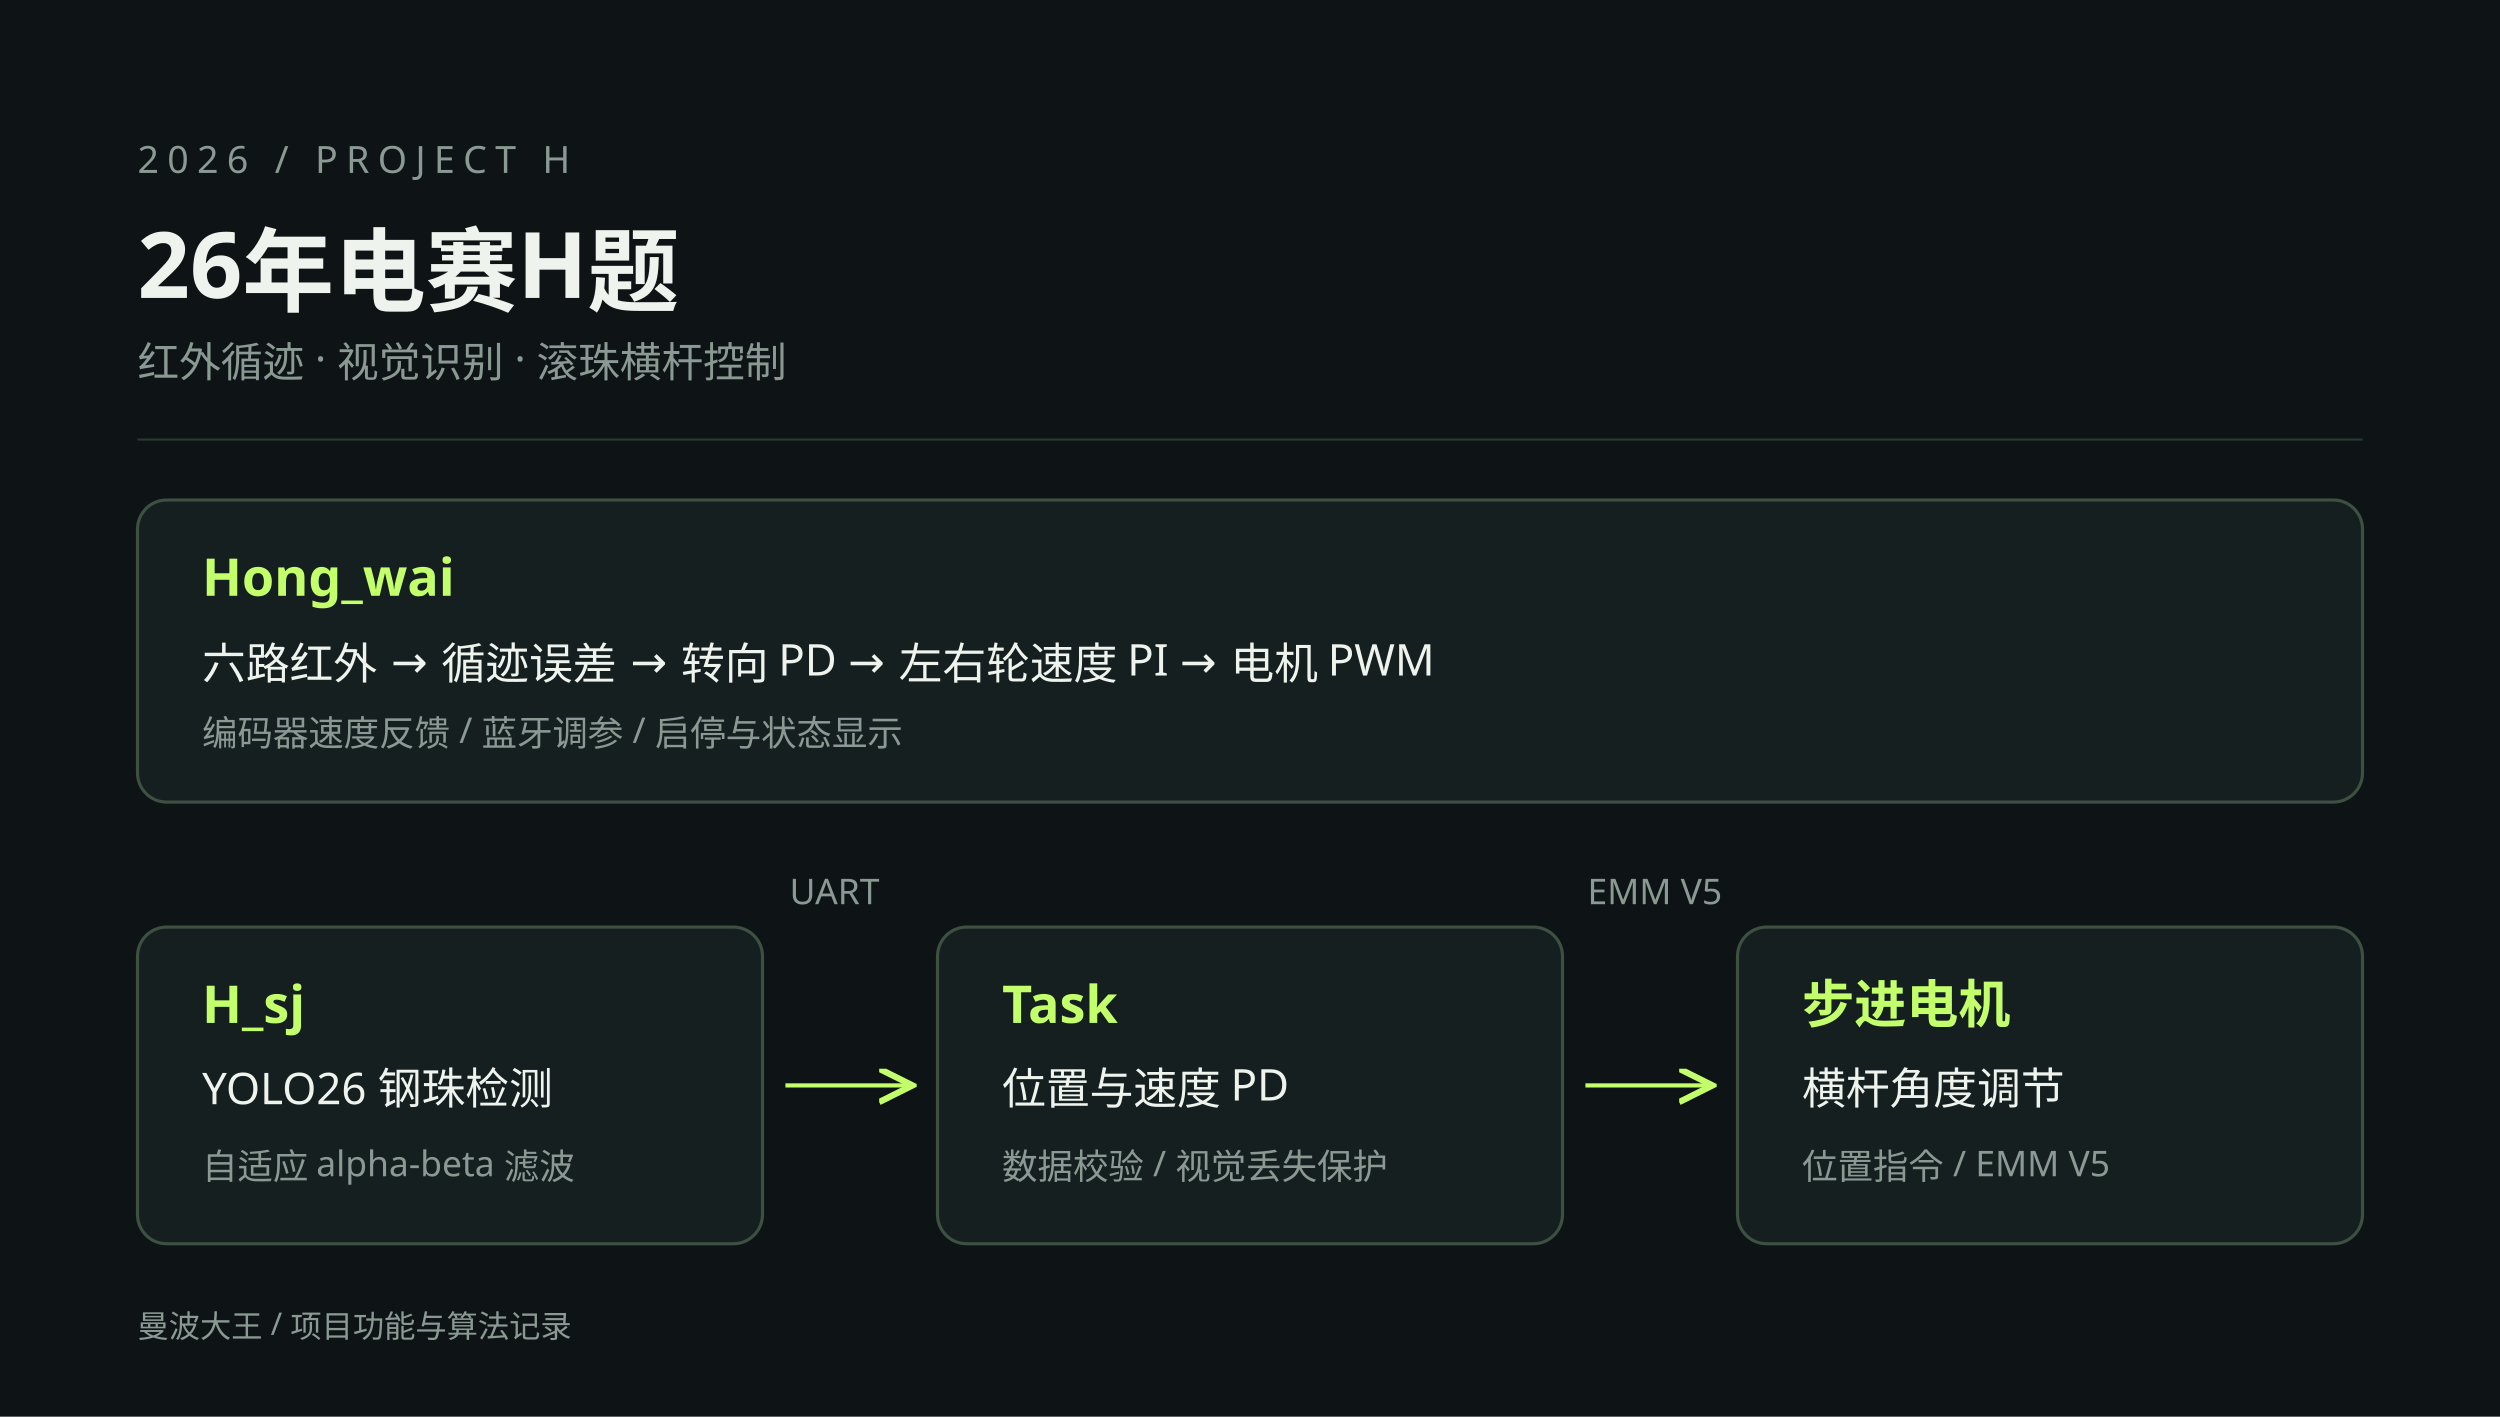
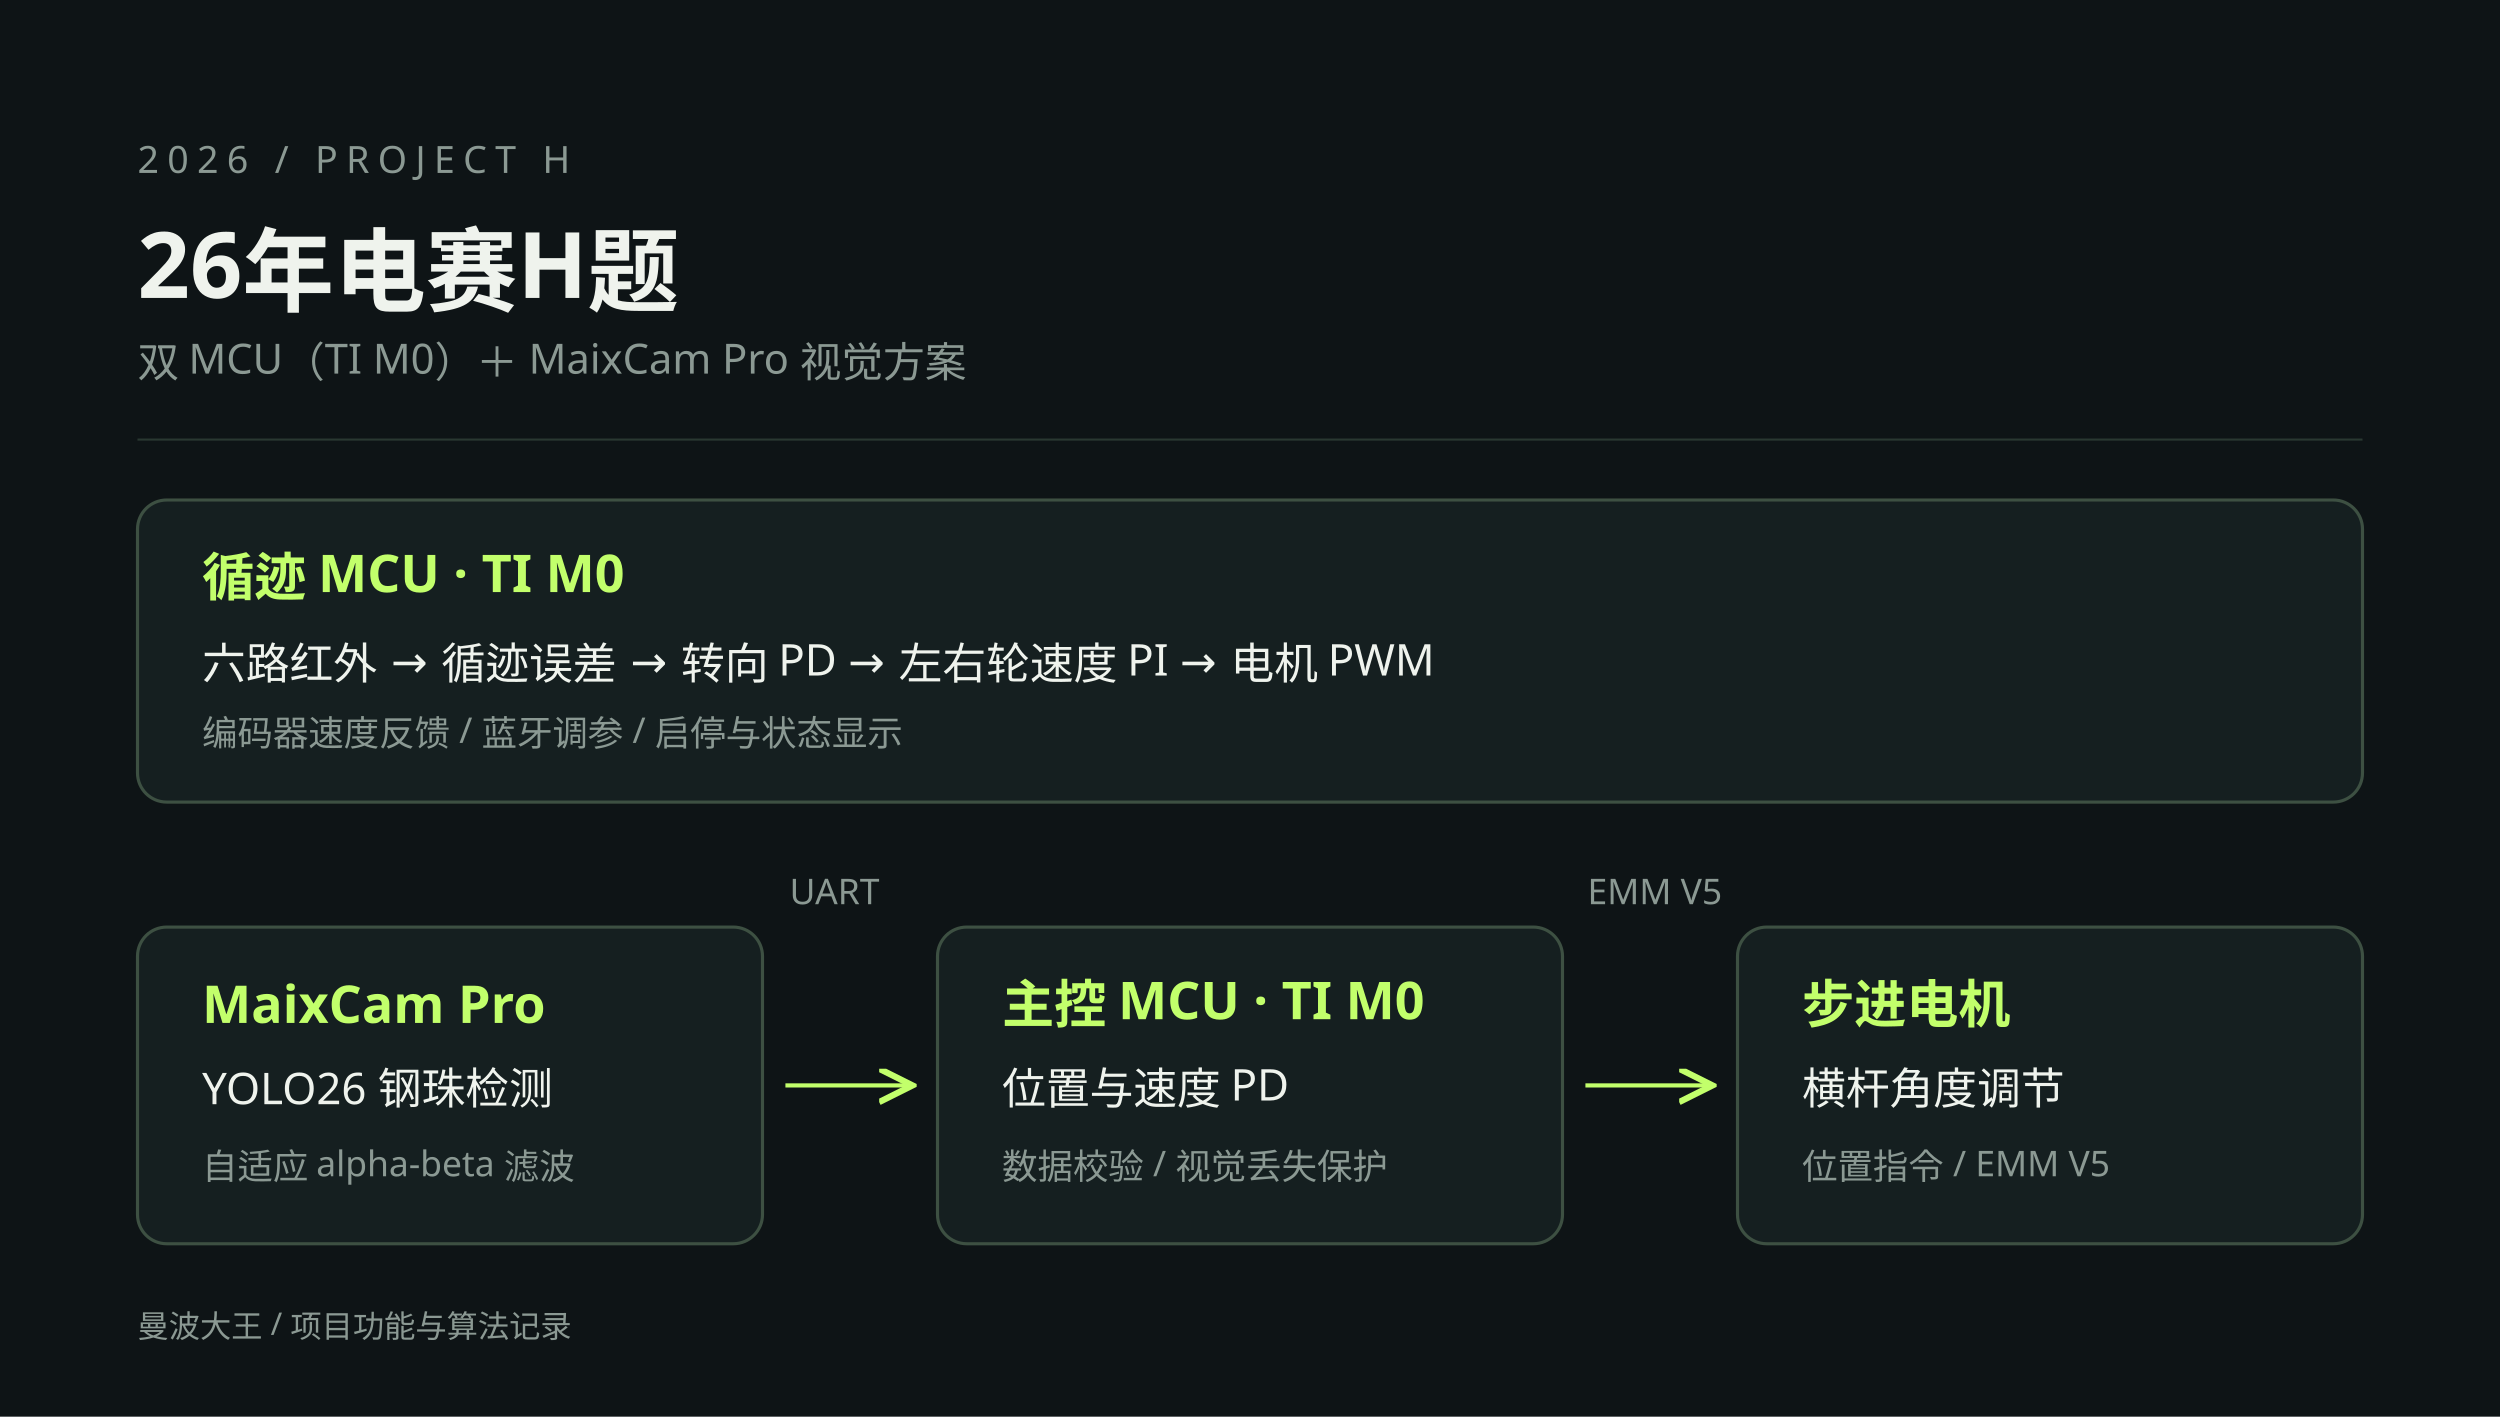
<svg xmlns="http://www.w3.org/2000/svg" width="1200" height="680" viewBox="0 0 1200 680">
  <defs>
    <marker id="arrow" markerWidth="9" markerHeight="9" refX="7" refY="4" orient="auto">
      <path d="M0 0 8 4 0 8" fill="none" stroke="#c2ff6b" stroke-width="1.5" />
    </marker>
  </defs>
  <rect width="1200" height="680" fill="#0e1416" />
  <g font-family="Segoe UI,Microsoft YaHei,sans-serif">
    <text x="66" y="83" fill="#8b9993" font-size="18" letter-spacing="4">2026 / PROJECT H</text>
    <text x="66" y="143" fill="#eff3ed" font-size="44" font-weight="600">26年电赛H题</text>
-     <text x="66" y="181" fill="#8b9993" font-size="20">红外循迹 · 视觉识别 · 滚珠横杆控制</text>
+     <text x="66" y="181" fill="#8b9993" font-size="20">双 MCU（TI M0）＋ MaixCam Pro 视觉方案</text>
    <g fill="#151f20" stroke="#3d5042" stroke-width="1.5">
      <rect x="66" y="240" width="1068" height="145" rx="14" />
      <rect x="66" y="445" width="300" height="152" rx="14" />
      <rect x="450" y="445" width="300" height="152" rx="14" />
      <rect x="834" y="445" width="300" height="152" rx="14" />
    </g>
    <g fill="#c2ff6b" font-size="25" font-weight="600">
-       <text x="97" y="286">Hong_wai</text>
-       <text x="97" y="491">H_sj</text>
-       <text x="481" y="491">Task</text>
+       <text x="97" y="286">循迹 MCU · TI M0</text>
+       <text x="97" y="491">MaixCam Pro</text>
+       <text x="481" y="491">主控 MCU · TI M0</text>
      <text x="865" y="491">步进电机</text>
    </g>
    <g fill="#eff3ed" font-size="21">
      <text x="97" y="326">六路红外 → 循迹误差 → 转向 PD → 左右轮速度 PI → 电机 PWM</text>
      <text x="97" y="530">YOLO26 钢珠检测</text>
      <text x="481" y="530">位置与速度 PD</text>
      <text x="865" y="530">横杆角度调节</text>
    </g>
    <g fill="#8b9993" font-size="17">
      <text x="97" y="358">编码器速度反馈 / 蓝牙调参 / 启停与状态显示</text>
      <text x="97" y="566">自适应 alpha-beta 滤波</text>
      <text x="481" y="566">数据校验 / 视觉丢失保护</text>
      <text x="865" y="566">位置指令 / EMM V5</text>
      <text x="379" y="434">UART</text>
      <text x="762" y="434">EMM V5</text>
    </g>
    <g stroke="#c2ff6b" stroke-width="2" marker-end="url(#arrow)">
      <path d="M377 521H436" />
      <path d="M761 521H820" />
    </g>
    <path d="M66 211H1134" stroke="#293831" />
    <text x="66" y="642" fill="#8b9993" font-size="15">曼波大王 / 项目功能与算法记录</text>
  </g>
</svg>
